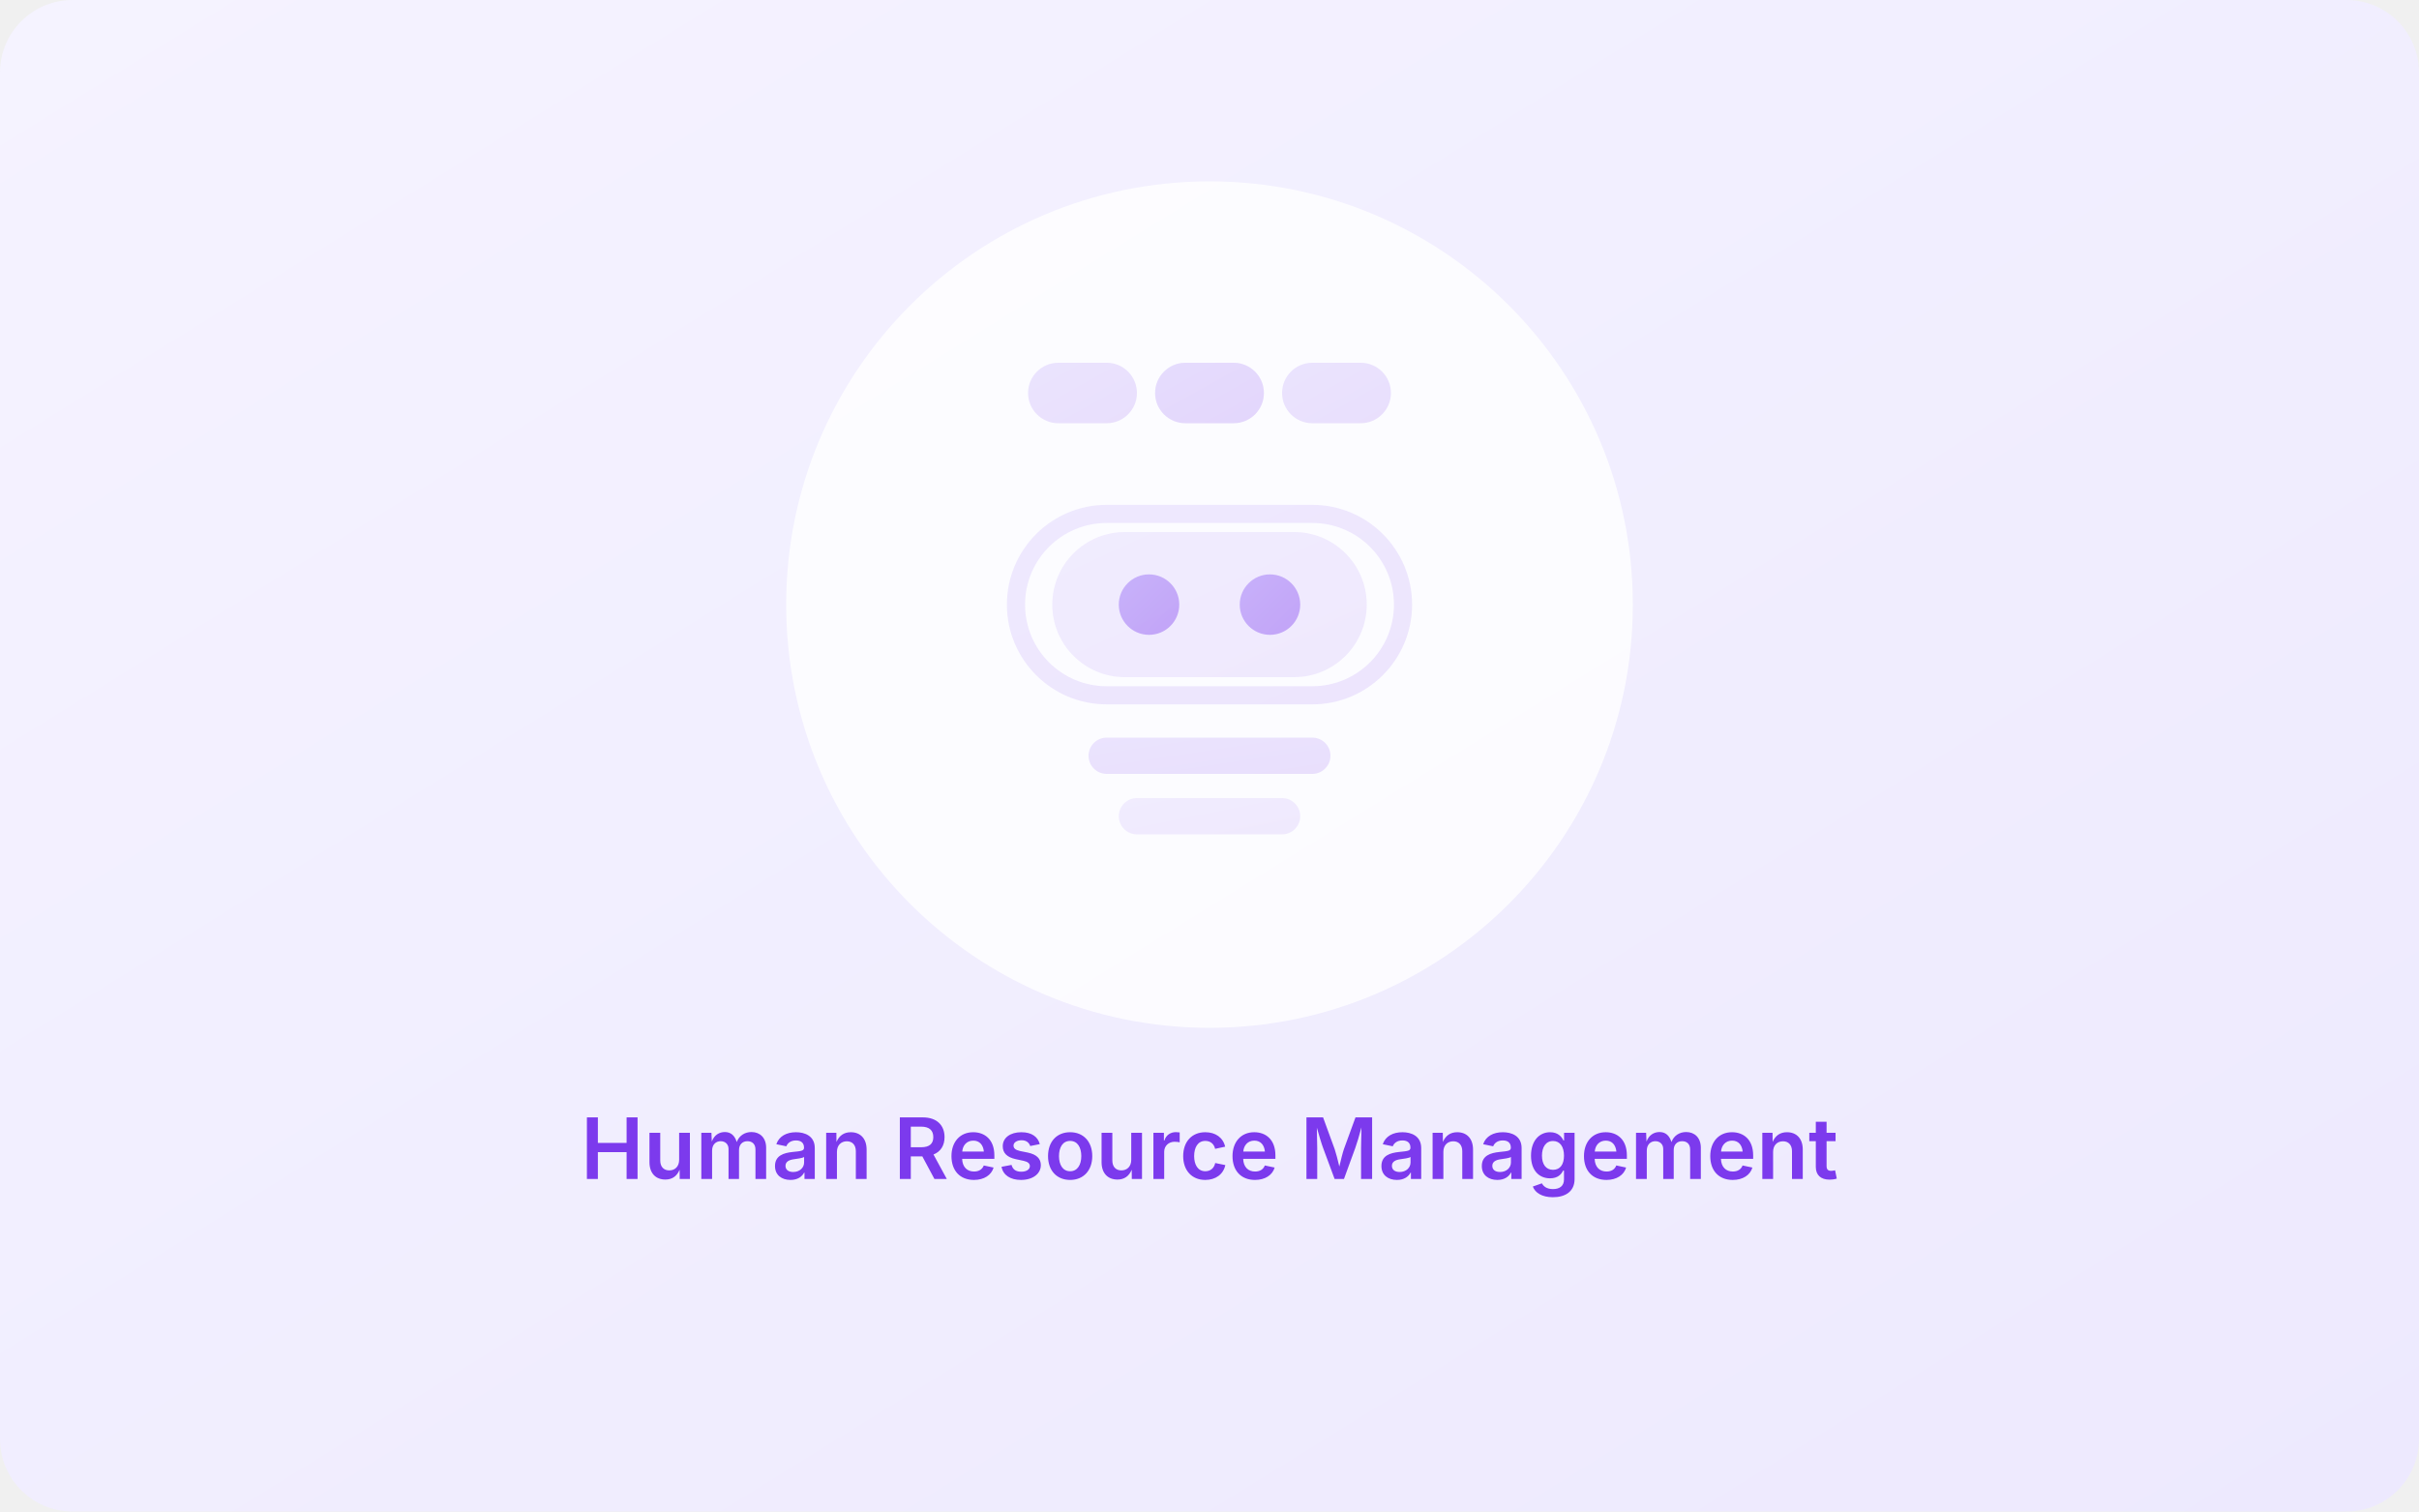
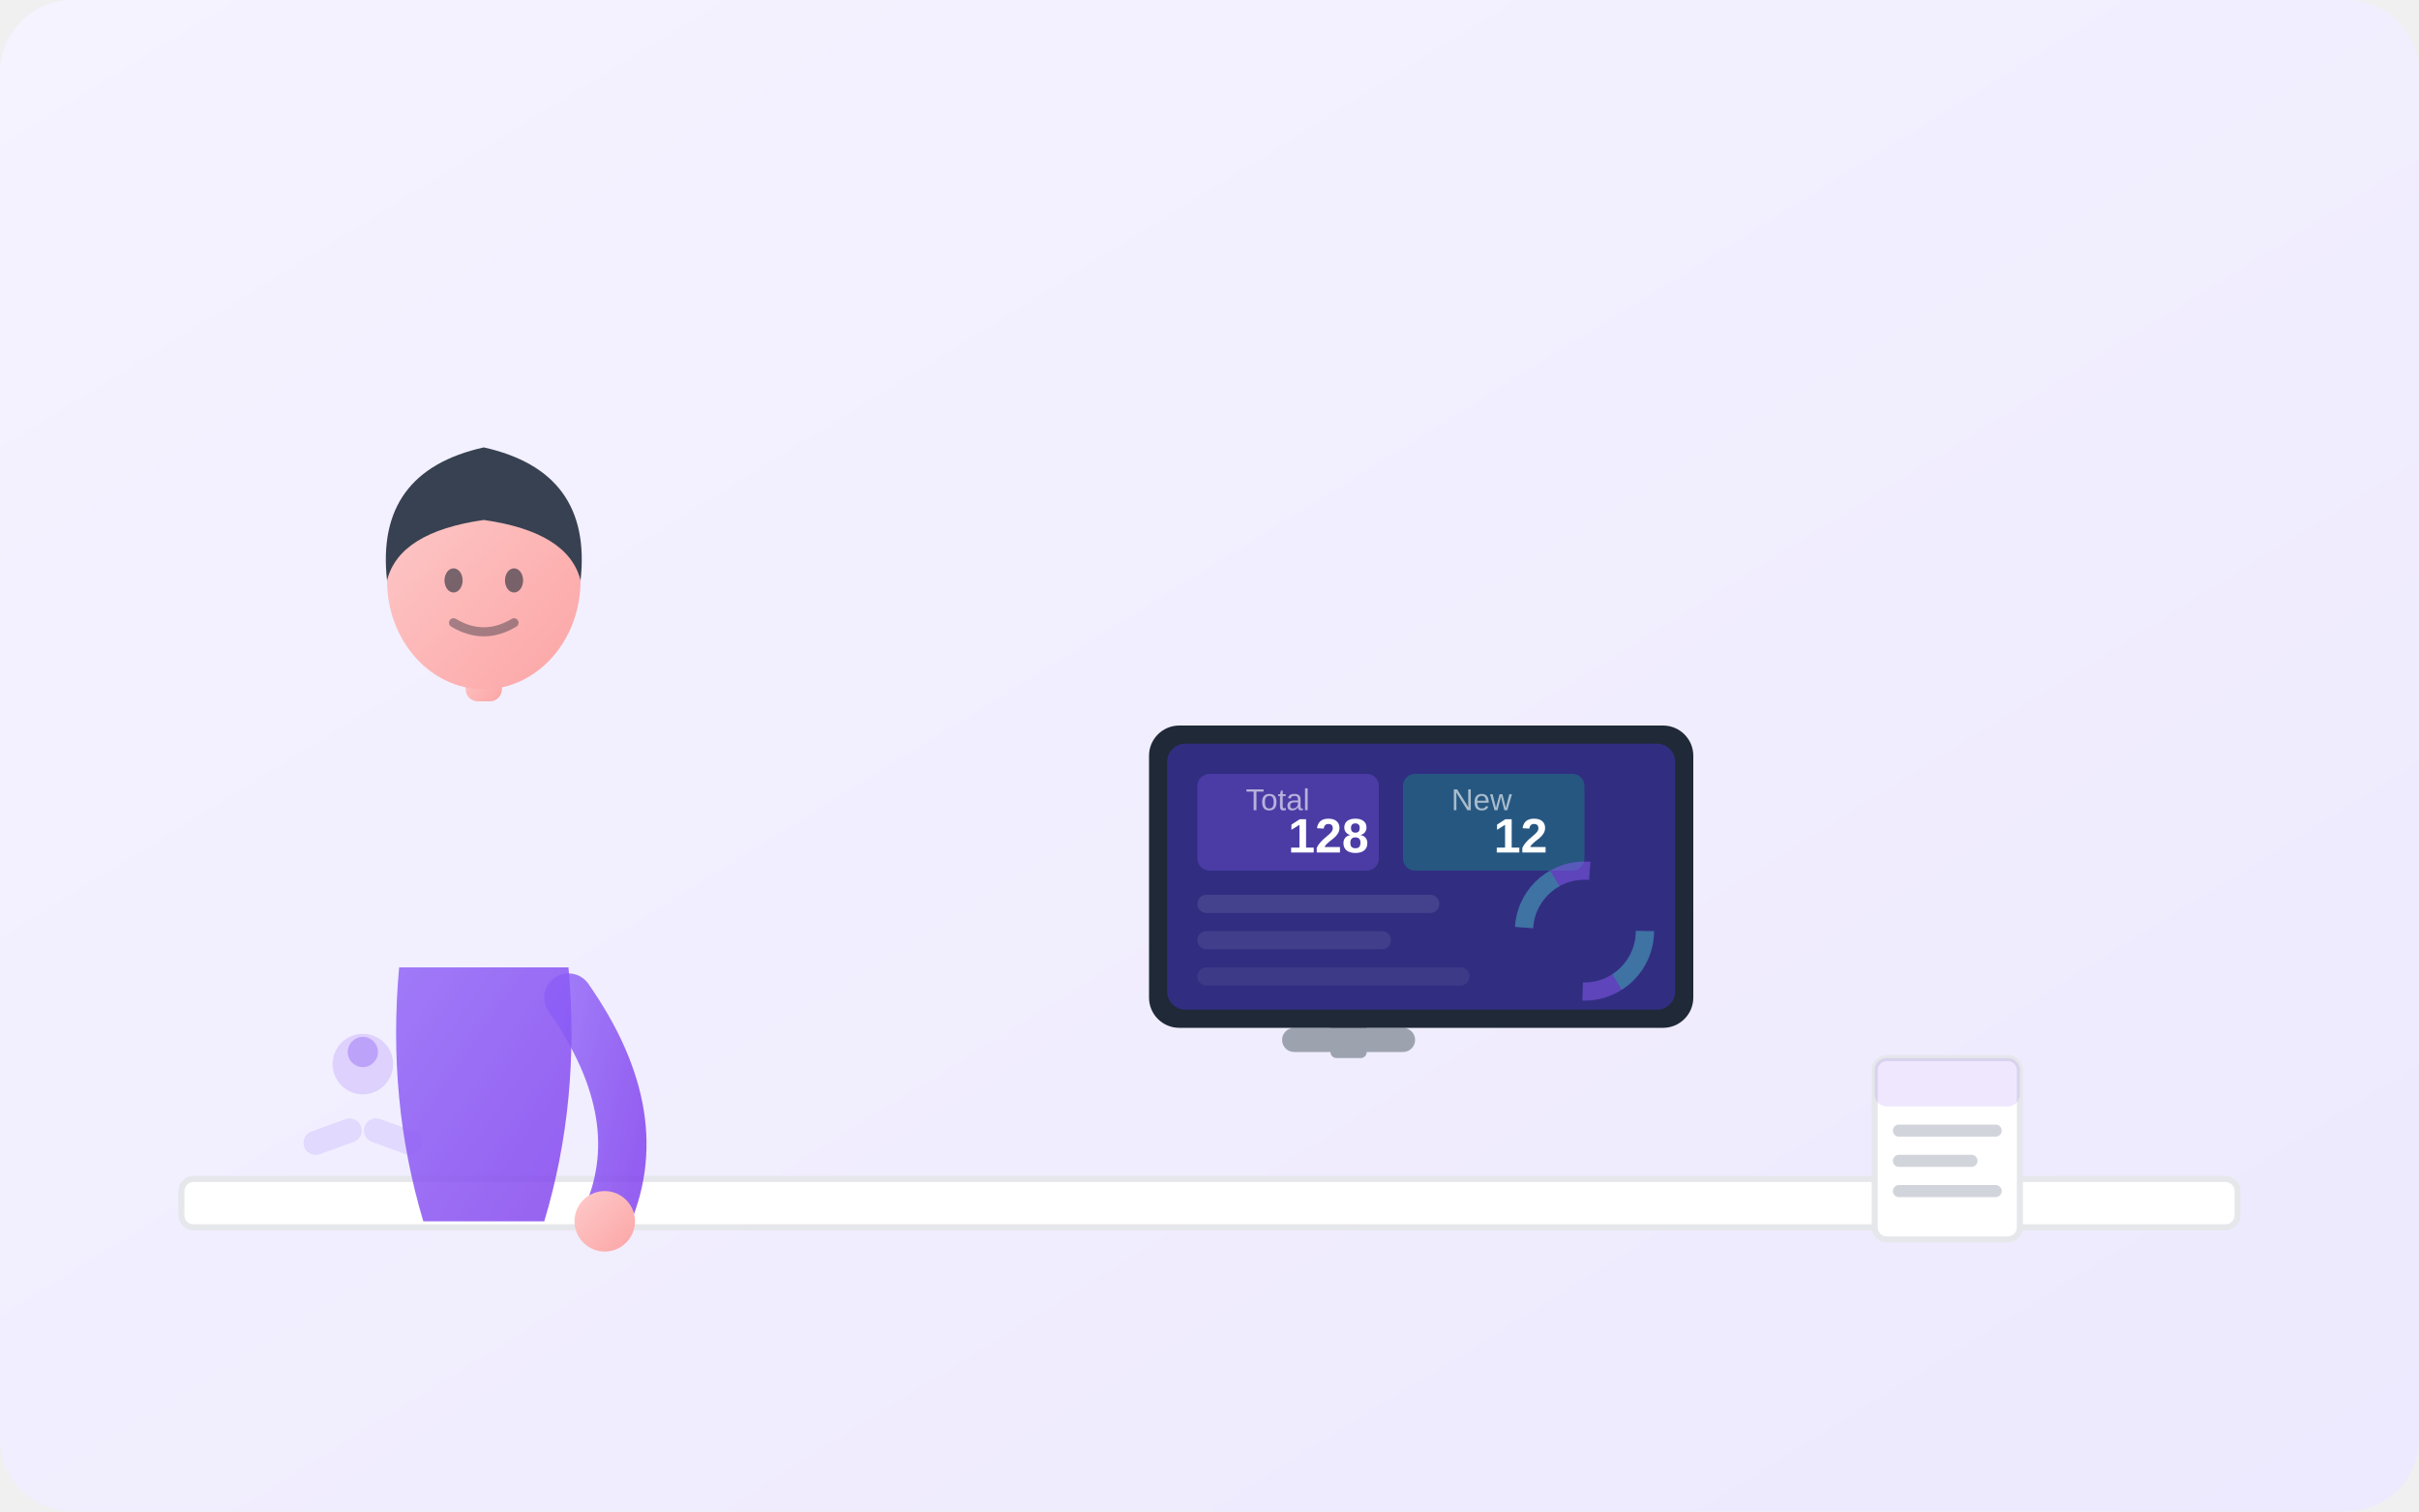
<svg xmlns="http://www.w3.org/2000/svg" viewBox="0 0 400 250" width="400" height="250">
  <defs>
-     <linearGradient id="pbg7" x1="0%" y1="0%" x2="100%" y2="100%">
+     <linearGradient id="h2bg" x1="0%" y1="0%" x2="100%" y2="100%">
      <stop offset="0%" stop-color="#f5f3ff" />
      <stop offset="100%" stop-color="#ede9fe" />
    </linearGradient>
-     <linearGradient id="pg7" x1="0%" y1="0%" x2="100%" y2="100%">
+     <linearGradient id="h2g" x1="0%" y1="0%" x2="100%" y2="100%">
      <stop offset="0%" stop-color="#8b5cf6" />
      <stop offset="100%" stop-color="#7c3aed" />
    </linearGradient>
+     <linearGradient id="h2sk" x1="0%" y1="0%" x2="100%" y2="100%">
+       <stop offset="0%" stop-color="#fecaca" />
+       <stop offset="100%" stop-color="#fca5a5" />
+     </linearGradient>
  </defs>
-   <rect width="400" height="250" fill="url(#pbg7)" rx="12" />
-   <circle cx="200" cy="100" r="70" fill="white" opacity="0.8" />
-   <g transform="translate(200, 100)">
-     <rect x="-32" y="-15" width="64" height="30" rx="15" fill="none" stroke="url(#pg7)" stroke-width="3" opacity="0.12" />
-     <rect x="-26" y="-12" width="52" height="24" rx="12" fill="url(#pg7)" opacity="0.1" />
-     <circle cx="-10" cy="0" r="5" fill="url(#pg7)" opacity="0.4" />
-     <circle cx="10" cy="0" r="5" fill="url(#pg7)" opacity="0.4" />
-     <rect x="-30" y="-40" width="18" height="10" rx="5" fill="url(#pg7)" opacity="0.15" />
-     <rect x="12" y="-40" width="18" height="10" rx="5" fill="url(#pg7)" opacity="0.15" />
-     <rect x="-9" y="-40" width="18" height="10" rx="5" fill="url(#pg7)" opacity="0.2" />
-     <rect x="-20" y="22" width="40" height="6" rx="3" fill="url(#pg7)" opacity="0.15" />
-     <rect x="-15" y="32" width="30" height="6" rx="3" fill="url(#pg7)" opacity="0.1" />
+   <rect width="400" height="250" fill="url(#h2bg)" rx="12" />
+   <rect x="30" y="195" width="340" height="8" rx="2" fill="white" stroke="#e5e7eb" stroke-width="1" />
+   <g transform="translate(80, 110)">
+     <path d="M-14 50 Q-16 72 -10 92 L10 92 Q16 72 14 50Z" fill="url(#h2g)" opacity="0.8" />
+     <rect x="-3" y="-2" width="6" height="8" rx="2" fill="url(#h2sk)" />
+     <ellipse cx="0" cy="-14" rx="16" ry="18" fill="url(#h2sk)" />
+     <path d="M-16 -14 Q-18 -32 0 -36 Q18 -32 16 -14 Q14 -22 0 -24 Q-14 -22 -16 -14Z" fill="#374151" />
+     <ellipse cx="-5" cy="-14" rx="1.5" ry="2" fill="#1f2937" opacity="0.6" />
+     <ellipse cx="5" cy="-14" rx="1.5" ry="2" fill="#1f2937" opacity="0.6" />
+     <path d="M-5 -7 Q0 -4 5 -7" fill="none" stroke="#1f2937" stroke-width="1.5" stroke-linecap="round" opacity="0.4" />
+     <path d="M14 55 Q28 75 20 92" fill="none" stroke="url(#h2g)" stroke-width="8" stroke-linecap="round" opacity="0.8" />
+     <circle cx="20" cy="92" r="5" fill="url(#h2sk)" />
  </g>
-   <text x="200" y="195" font-family="Inter, Arial, sans-serif" font-size="14" font-weight="600" fill="#7c3aed" text-anchor="middle">Human Resource Management</text>
+   <g transform="translate(190, 120)">
+     <rect x="30" y="45" width="6" height="10" rx="1" fill="#9ca3af" />
+     <rect x="22" y="50" width="22" height="4" rx="2" fill="#9ca3af" />
+     <rect x="0" y="0" width="90" height="50" rx="5" fill="#1f2937" />
+     <rect x="3" y="3" width="84" height="44" rx="3" fill="#312e81" />
+     <rect x="8" y="8" width="30" height="16" rx="2" fill="rgba(139,92,246,0.3)" />
+     <text x="16" y="14" font-family="Arial" font-size="5" fill="rgba(255,255,255,0.6)">Total</text>
+     <text x="23" y="21" font-family="Arial" font-size="8" fill="white" font-weight="600">128</text>
+     <rect x="42" y="8" width="30" height="16" rx="2" fill="rgba(16,185,129,0.3)" />
+     <text x="50" y="14" font-family="Arial" font-size="5" fill="rgba(255,255,255,0.6)">New</text>
+     <text x="57" y="21" font-family="Arial" font-size="8" fill="white" font-weight="600">12</text>
+     <rect x="8" y="28" width="40" height="3" rx="1.5" fill="rgba(255,255,255,0.1)" />
+     <rect x="8" y="34" width="32" height="3" rx="1.5" fill="rgba(255,255,255,0.08)" />
+     <rect x="8" y="40" width="45" height="3" rx="1.5" fill="rgba(255,255,255,0.06)" />
+     <circle cx="72" cy="34" r="10" fill="none" stroke="#8b5cf6" stroke-width="3" stroke-dasharray="16 16" opacity="0.5" />
+     <circle cx="72" cy="34" r="10" fill="none" stroke="#10b981" stroke-width="3" stroke-dasharray="10 22" opacity="0.4" />
+   </g>
+   <g transform="translate(310, 175)">
+     <rect x="0" y="0" width="24" height="30" rx="2" fill="white" stroke="#e5e7eb" stroke-width="1" />
+     <rect x="0" y="0" width="24" height="8" rx="2" fill="#8b5cf6" opacity="0.15" />
+     <rect x="3" y="11" width="18" height="2" rx="1" fill="#d1d5db" />
+     <rect x="3" y="16" width="14" height="2" rx="1" fill="#d1d5db" />
+     <rect x="3" y="21" width="18" height="2" rx="1" fill="#d1d5db" />
+   </g>
+   <g transform="translate(50, 170)">
+     <circle cx="10" cy="6" r="5" fill="#8b5cf6" opacity="0.2" />
+     <circle cx="10" cy="4" r="2.5" fill="#8b5cf6" opacity="0.4" />
+     <rect x="0" y="16" width="10" height="4" rx="2" transform="rotate(-20 5 18)" fill="#8b5cf6" opacity="0.15" />
+     <rect x="10" y="16" width="10" height="4" rx="2" transform="rotate(20 15 18)" fill="#8b5cf6" opacity="0.15" />
+   </g>
</svg>
